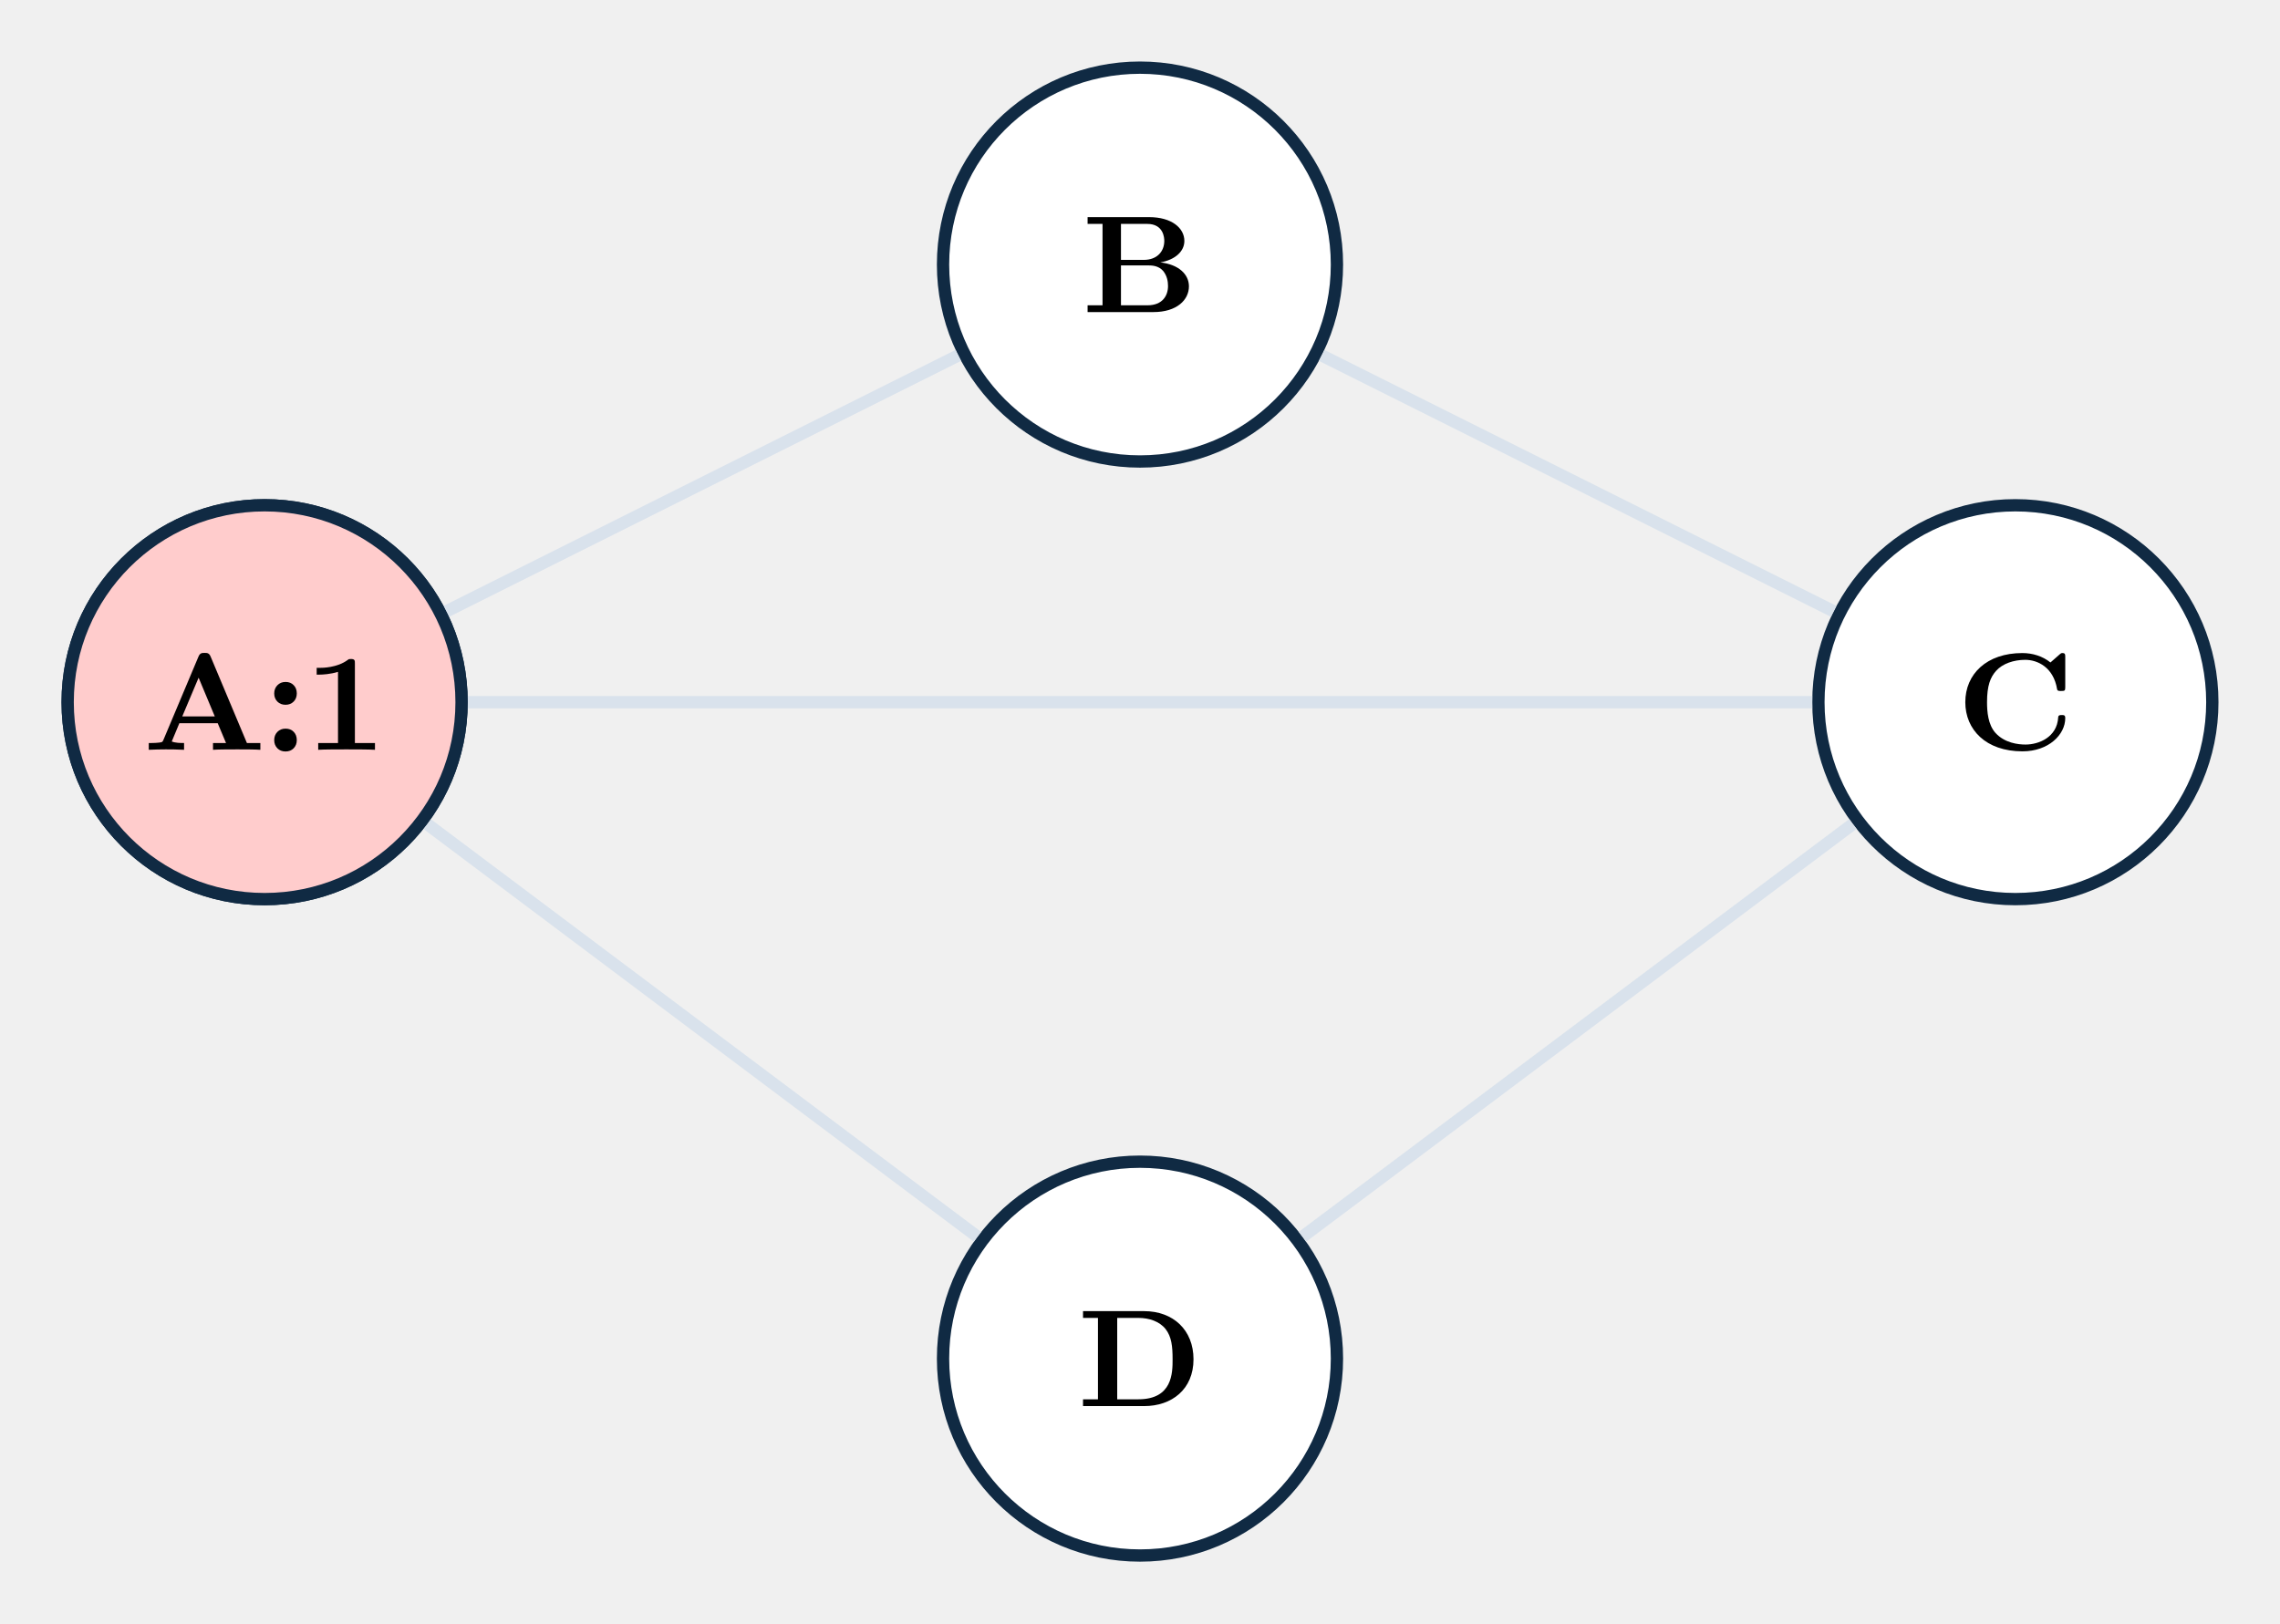
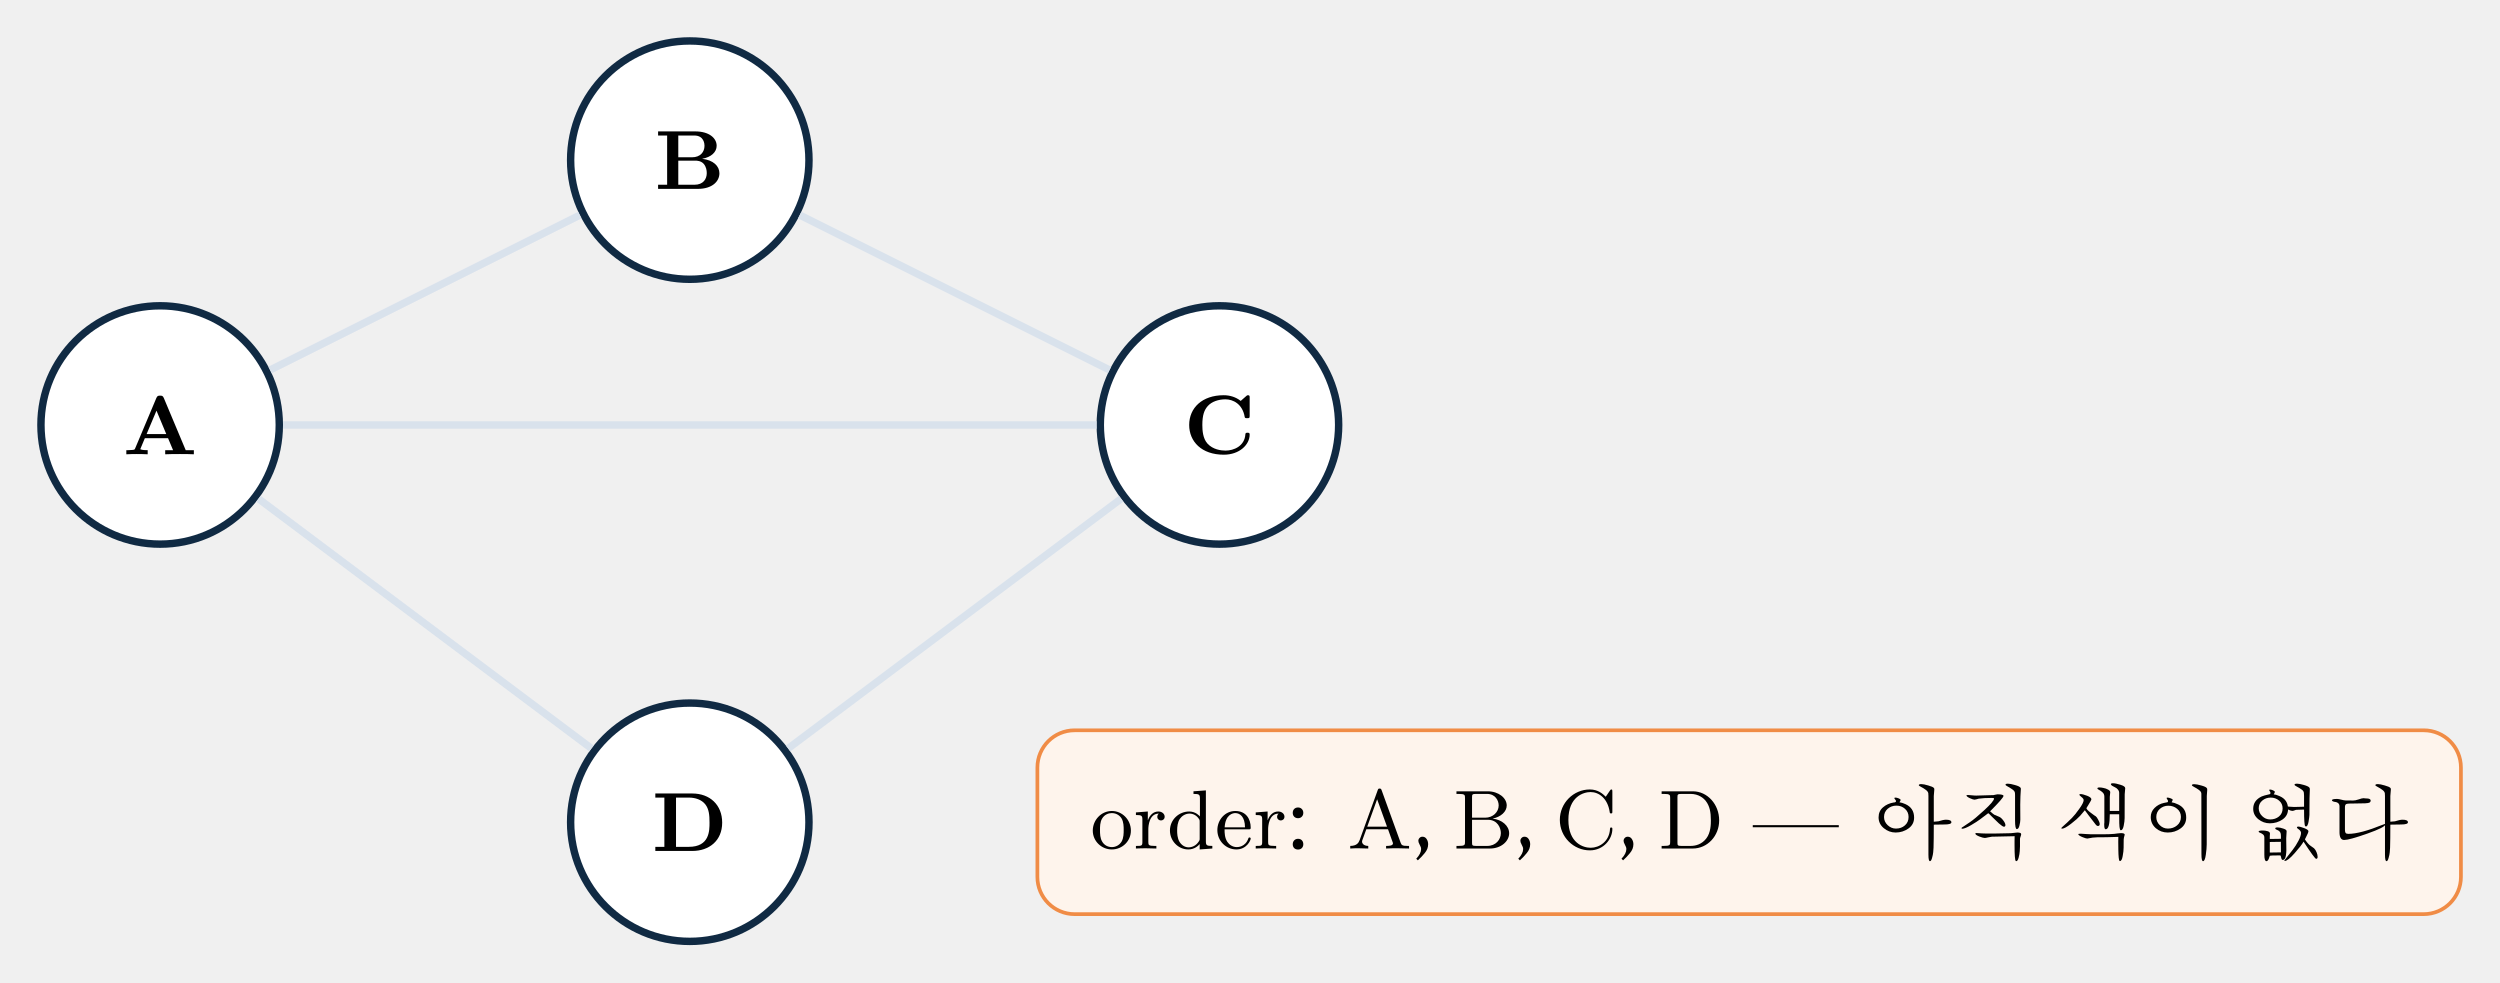
- <svg xmlns="http://www.w3.org/2000/svg" xmlns:xlink="http://www.w3.org/1999/xlink" version="1.1" width="147.665pt" height="105.145pt" viewBox="0 0 147.665 105.145">
+ <svg xmlns="http://www.w3.org/2000/svg" xmlns:xlink="http://www.w3.org/1999/xlink" version="1.1" width="267.585pt" height="105.145pt" viewBox="0 0 267.585 105.145">
  <defs>
-     <path id="g1-29" d="M1.967-3.653Q1.967-3.329 1.761-3.123Q1.559-2.917 1.235-2.917Q.915-2.917 .71-3.123T.504-3.648Q.504-3.973 .71-4.183Q.915-4.397 1.24-4.397Q1.568-4.397 1.765-4.187Q1.967-3.981 1.967-3.653ZM1.967-.626Q1.967-.307 1.761-.096Q1.559 .109 1.235 .109Q.915 .109 .71-.096Q.504-.307 .504-.626Q.504-.95 .71-1.161T1.24-1.371Q1.568-1.371 1.765-1.165Q1.967-.959 1.967-.626Z" />
+     <path id="g2-15" d="M1.731-.457Q1.731-.206 1.642 .027Q1.552 .269 1.345 .511Q1.139 .762 1.014 .888T.628 1.265L.457 1.094Q.978 .538 .978 .054Q.978-.144 .825-.404Q.682-.664 .682-.816Q.682-1.005 .807-1.13Q.933-1.265 1.121-1.265Q1.408-1.265 1.57-1.014T1.731-.457Z" />
+     <path id="g2-29" d="M1.597-4.234Q1.758-4.072 1.758-3.821T1.597-3.409Q1.444-3.247 1.193-3.247T.78-3.409Q.628-3.57 .628-3.821T.78-4.234Q.942-4.395 1.193-4.395T1.597-4.234ZM1.758-.457Q1.758-.206 1.597-.045Q1.444 .108 1.193 .108T.78-.045Q.628-.206 .628-.457T.78-.87Q.942-1.041 1.193-1.041Q1.453-1.041 1.606-.879T1.758-.457Z" />
+     <path id="g2-7865" d="M4.225-5.391Q4.27-5.391 4.359-5.373Q4.458-5.364 4.503-5.364Q4.978-5.364 4.978-5.131Q4.978-4.978 4.826-4.907Q4.611-4.817 3.525-4.826T2.35-4.754Q2.225-4.673 2.225-4.431V-2.009Q2.225-1.776 2.296-1.668Q2.377-1.57 2.592-1.57Q3.857-1.57 6.27-2.547Q6.458-2.628 6.494-2.628Q6.548-2.628 6.548-2.583Q6.548-2.278 4.62-1.597T2.144-.915Q1.642-.915 1.642-1.749V-4.512Q1.642-4.727 1.516-4.844T1.238-4.978T.96-5.041T.834-5.167Q.834-5.31 1.381-5.31Q1.543-5.31 1.839-5.23Q2.144-5.149 2.296-5.149L3.095-5.14Q3.31-5.131 3.678-5.256Q4.054-5.391 4.225-5.391ZM7.086-2.556Q7.086-.915 7.059-.099Q7.05 .117 7.024 .395T6.898 1.014Q6.808 1.354 6.674 1.354Q6.512 1.354 6.512 .655V-5.651Q6.512-5.687 6.503-5.759Q6.503-5.83 6.503-5.866Q6.494-6.091 6.234-6.279Q5.983-6.467 5.732-6.593T5.481-6.781Q5.481-6.898 5.759-6.898Q6.001-6.898 6.485-6.754Q6.979-6.62 7.095-6.485Q7.158-6.423 7.14-6.288Q7.086-5.642 7.086-5.624V-2.87Q7.517-2.897 7.58-2.915Q8.118-3.086 8.387-3.086Q8.97-3.086 8.97-2.808Q8.97-2.574 8.234-2.574Q8.037-2.574 7.66-2.565T7.086-2.556Z" />
+     <path id="g2-11422" d="M3.301-4.099Q3.211-3.992 2.799-3.507Q2.494-3.166 1.821-2.646T.861-2.126Q.789-2.126 .789-2.171Q.789-2.234 .915-2.332Q1.408-2.763 1.92-3.274Q2.251-3.606 2.709-4.252Q3.175-4.898 3.175-5.185Q3.175-5.337 2.942-5.517Q2.718-5.696 2.718-5.759Q2.718-5.83 2.843-5.83Q3.086-5.83 3.543-5.651T4.001-5.274Q4.001-5.176 3.732-4.754L3.471-4.324Q3.471-4.18 3.947-3.821T4.467-3.453Q4.584-3.373 4.736-3.077Q4.898-2.781 4.898-2.637Q4.898-2.413 4.709-2.413Q4.566-2.413 4.431-2.61L3.678-3.588Q3.373-3.983 3.301-4.099ZM6.889-1.247Q6.449-1.229 5.633-1.211Q4.817-1.202 4.629-1.202Q4.216-1.175 4.135-1.166Q3.588-1.067 3.561-1.067Q3.418-1.067 3.005-1.238Q2.601-1.417 2.601-1.534Q2.601-1.588 2.879-1.588Q3.059-1.588 3.418-1.552Q3.785-1.525 3.965-1.525H5.238Q5.956-1.525 6.458-1.57Q6.548-1.579 6.79-1.615T7.167-1.65Q7.571-1.65 7.571-1.48Q7.571-1.471 7.49-1.175Q7.463-1.076 7.463-.978L7.454-.081Q7.454 .278 7.355 .807Q7.266 1.345 7.05 1.345Q7.032 1.345 7.015 1.328Q6.907 1.22 6.889 .135Q6.871-.942 6.889-1.247ZM6.979-4.028V-5.947Q6.979-6.162 6.835-6.324Q6.701-6.485 6.53-6.557Q6.369-6.638 6.225-6.719Q6.091-6.808 6.091-6.889Q6.091-6.988 6.315-6.988Q6.611-6.988 7.113-6.826Q7.625-6.674 7.625-6.458Q7.625-6.351 7.598-6.135T7.571-5.813L7.562-3.256Q7.562-2.924 7.463-2.44T7.158-1.955Q7.113-1.955 7.077-2.018Q7.05-2.081 7.032-2.189T7.006-2.377Q6.997-2.467 6.997-2.583L6.988-2.7Q6.979-2.861 6.979-3.669H5.974Q5.974-2.063 5.534-2.063Q5.409-2.063 5.382-2.368Q5.364-2.682 5.391-2.781V-5.552Q5.391-5.839 5.203-6.01Q5.023-6.18 4.835-6.27T4.646-6.44Q4.646-6.539 4.88-6.539Q5.05-6.539 5.301-6.485Q5.561-6.44 5.795-6.306Q6.037-6.18 6.019-6.01Q5.974-5.633 5.974-5.534V-4.028H6.979Z" />
+     <path id="g2-12569" d="M3.409-4.951Q3.687-4.916 4.028-4.763Q4.978-4.35 4.978-3.31Q4.978-2.574 4.368-2.144T3.005-1.713Q2.296-1.713 1.731-2.18Q1.175-2.646 1.175-3.337Q1.175-4.001 1.642-4.404Q2.108-4.817 2.808-4.934Q2.87-4.942 2.915-4.942Q2.969-4.951 3.005-4.987T3.041-5.095Q3.041-5.14 2.951-5.247T2.861-5.391Q2.861-5.454 2.987-5.454T3.319-5.373Q3.534-5.292 3.534-5.194Q3.534-5.131 3.409-4.951ZM1.758-3.373Q1.758-2.87 2.144-2.503T3.032-2.135Q3.606-2.135 3.992-2.476Q4.386-2.817 4.386-3.382Q4.386-3.911 4.001-4.252Q3.624-4.593 3.086-4.593Q2.539-4.593 2.144-4.252Q1.758-3.911 1.758-3.373ZM7.086-2.556Q7.086-.915 7.059-.099Q7.05 .117 7.024 .395T6.898 1.014Q6.808 1.354 6.674 1.354Q6.512 1.354 6.512 .655V-5.651Q6.512-5.687 6.503-5.759Q6.503-5.83 6.503-5.866Q6.494-6.091 6.234-6.279Q5.983-6.467 5.732-6.593T5.481-6.781Q5.481-6.898 5.759-6.898Q6.001-6.898 6.485-6.754Q6.979-6.62 7.095-6.485Q7.158-6.423 7.14-6.288Q7.086-5.642 7.086-5.624V-2.87Q7.517-2.897 7.58-2.915Q8.118-3.086 8.387-3.086Q8.97-3.086 8.97-2.808Q8.97-2.574 8.234-2.574Q8.037-2.574 7.66-2.565T7.086-2.556Z" />
+     <path id="g2-12699" d="M3.57-5.795Q3.839-5.777 4.207-5.606Q5.104-5.221 5.104-4.234Q5.104-3.516 4.503-3.104Q3.902-2.7 3.157-2.7Q2.467-2.7 1.92-3.139Q1.372-3.588 1.372-4.252Q1.372-5.149 2.287-5.579Q2.476-5.669 3.157-5.822Q3.22-5.857 3.22-5.947Q3.22-6.046 3.148-6.135T3.077-6.252Q3.077-6.315 3.184-6.315Q3.301-6.315 3.489-6.234Q3.687-6.153 3.687-6.055Q3.687-5.983 3.57-5.795ZM1.964-4.315Q1.964-3.83 2.332-3.471T3.184-3.113Q3.74-3.113 4.126-3.427Q4.521-3.749 4.521-4.297Q4.521-4.808 4.144-5.131T3.247-5.454T2.341-5.131Q1.964-4.817 1.964-4.315ZM6.763-.736Q6.53-.314 5.804 .502Q5.077 1.328 4.763 1.328Q4.754 1.328 4.736 1.319L4.718 1.31Q4.7 1.292 4.7 1.283L4.978 .933Q5.256 .592 5.597 .144Q5.938-.296 6.216-.825T6.494-1.677Q6.494-1.776 6.423-1.875Q6.36-1.973 6.27-2.036Q6.189-2.099 6.118-2.153Q6.055-2.216 6.055-2.251Q6.055-2.35 6.189-2.35Q6.405-2.35 6.844-2.18T7.284-1.857Q7.284-1.776 7.221-1.624Q7.158-1.48 7.059-1.283T6.943-1.049Q6.889-.996 6.916-.969Q6.979-.879 7.032-.798Q7.095-.718 7.149-.646T7.266-.511T7.4-.377Q7.481-.314 7.571-.251Q7.84-.072 7.885-.027Q8.046 .126 8.154 .395Q8.27 .664 8.27 .897Q8.27 1.103 8.109 1.103Q7.965 1.103 6.763-.736ZM4.341-1.041V-1.274Q4.341-1.516 4.306-1.633Q4.27-1.758 4.171-1.848T3.974-1.973Q3.884-2.009 3.803-2.054Q3.732-2.099 3.732-2.162Q3.732-2.26 3.992-2.26Q4.225-2.26 4.593-2.135Q4.969-2.018 4.951-1.839Q4.88-1.085 4.916-.404T4.871 .745Q4.799 1.22 4.53 1.22Q4.413 1.22 4.368 .978Q4.333 .736 4.252 .736Q3.211 .736 3.157 .771Q3.139 .78 3.095 .933Q3.059 1.085 2.978 1.22T2.781 1.354Q2.565 1.354 2.565 .664V-1.175Q2.565-1.399 2.413-1.516T2.108-1.686T1.955-1.821Q1.955-1.929 2.404-1.929Q2.655-1.929 2.906-1.857Q3.166-1.785 3.166-1.597Q3.166-1.525 3.148-1.328Q3.139-1.13 3.148-1.023L4.341-1.041ZM4.333-.718L3.148-.7V.431L4.341 .413L4.333-.718ZM6.817-4.476V-5.633Q6.817-5.687 6.808-5.786T6.799-5.938Q6.799-6.153 6.548-6.324Q6.297-6.503 6.046-6.629T5.795-6.835Q5.795-6.943 6.073-6.943Q6.315-6.943 6.79-6.808T7.382-6.53Q7.445-6.449 7.436-6.333Q7.391-5.768 7.391-3.597Q7.391-3.507 7.364-3.31Q7.346-3.122 7.302-2.888Q7.266-2.655 7.185-2.494Q7.104-2.341 6.997-2.368L6.943-2.386Q6.817-2.503 6.817-4.171L6.01-4.144Q5.929-4.144 5.786-4.081Q5.642-4.028 5.561-4.028Q5.409-4.028 5.104-4.18Q4.808-4.333 4.808-4.458Q4.808-4.512 4.907-4.512Q5.041-4.512 5.319-4.476Q5.597-4.449 5.741-4.449L6.817-4.476Z" />
+     <path id="g2-13129" d="M3.624-4.951Q3.902-4.916 4.324-4.718Q4.781-4.494 4.978-4.153Q5.185-3.821 5.185-3.31Q5.185-2.574 4.575-2.144Q3.974-1.713 3.211-1.713Q2.476-1.713 1.929-2.18Q1.39-2.655 1.39-3.373Q1.39-3.938 1.794-4.341Q2.207-4.754 2.79-4.88L3.184-4.96Q3.238-4.969 3.238-5.095Q3.238-5.158 3.157-5.256Q3.086-5.364 3.086-5.4L3.104-5.436Q3.131-5.454 3.193-5.454Q3.31-5.454 3.525-5.373Q3.74-5.301 3.74-5.212Q3.74-5.158 3.624-4.951ZM1.982-3.373Q1.982-2.87 2.35-2.503Q2.727-2.135 3.229-2.135Q3.803-2.135 4.207-2.476Q4.62-2.817 4.62-3.382Q4.62-3.92 4.216-4.252Q3.821-4.584 3.274-4.584Q2.745-4.584 2.359-4.243Q1.982-3.902 1.982-3.373ZM6.055-6.889Q6.306-6.889 6.781-6.754Q7.257-6.629 7.382-6.485Q7.454-6.405 7.436-6.261Q7.391-5.741 7.391-5.633L7.382-.449Q7.382 .009 7.284 .682T6.988 1.354Q6.817 1.354 6.817 .601L6.808-5.866Q6.808-6.091 6.548-6.27Q6.297-6.458 6.046-6.584T5.795-6.781Q5.795-6.889 6.055-6.889Z" />
+     <path id="g2-13718" d="M4.144-3.983Q4.521-3.651 4.62-3.606L5.113-3.4Q5.319-3.319 5.552-3.014T5.786-2.503Q5.786-2.431 5.741-2.377Q5.696-2.332 5.633-2.332Q5.49-2.332 5.086-2.691Q4.691-3.059 4.333-3.418Q3.983-3.785 3.947-3.785Q3.382-3.355 3.068-3.122Q2.763-2.888 2.108-2.503T1.157-2.117Q1.085-2.117 1.085-2.189Q1.085-2.243 1.229-2.314L1.964-2.808Q2.494-3.157 3.525-4.108Q4.566-5.068 4.566-5.355Q4.566-5.418 4.333-5.418Q3.462-5.418 2.915-5.337Q2.861-5.328 2.7-5.274Q2.547-5.23 2.476-5.23Q2.332-5.23 1.973-5.391Q1.624-5.561 1.615-5.678L1.633-5.714Q1.659-5.732 1.776-5.732Q1.92-5.732 2.225-5.696T2.691-5.669Q3.211-5.678 4.252-5.714H4.476Q4.539-5.723 4.691-5.759Q4.844-5.804 4.925-5.804Q5.579-5.804 5.579-5.633Q5.579-5.418 4.144-3.983ZM6.772-1.319L4.324-1.265Q4.189-1.256 3.929-1.193Q3.678-1.13 3.57-1.13Q3.4-1.13 2.978-1.292Q2.565-1.462 2.565-1.597Q2.565-1.659 2.673-1.659Q3.337-1.606 3.678-1.606H4.691L6.01-1.633Q6.261-1.633 6.378-1.642Q6.997-1.713 7.059-1.713Q7.472-1.713 7.472-1.543Q7.472-1.453 7.409-1.283T7.346-1.032V-.224Q7.346-.018 7.32 .287Q7.302 .592 7.203 .969Q7.104 1.354 6.943 1.354Q6.916 1.354 6.898 1.337Q6.763 1.238 6.763-.359Q6.763-.52 6.763-.834Q6.772-1.157 6.772-1.319ZM5.795-6.835Q5.795-6.943 6.055-6.943T6.808-6.799Q7.302-6.665 7.409-6.503Q7.454-6.431 7.436-6.333Q7.382-5.651 7.373-4.709Q7.373-3.776 7.382-3.095Q7.382-2.826 7.284-2.449Q7.194-2.081 7.006-2.081T6.817-3.014V-5.705Q6.817-5.938 6.79-6.028Q6.736-6.198 6.485-6.36Q6.243-6.53 6.019-6.647T5.795-6.835Z" />
+     <path id="g1-27" d="M6.602 0V-.278H6.449C5.893-.278 5.795-.359 5.705-.61L3.669-6.234C3.624-6.351 3.597-6.423 3.453-6.423S3.292-6.369 3.238-6.225L1.31-.897C1.202-.601 .996-.287 .305-.278V0C.646-.027 .888-.027 1.22-.027L2.234 0V-.278C1.722-.287 1.57-.565 1.57-.736C1.57-.816 1.588-.861 1.606-.906L2.027-2.063H4.35L4.835-.709C4.871-.619 4.88-.592 4.88-.547C4.88-.278 4.377-.278 4.144-.278V0C4.548-.027 5.014-.027 5.427-.027L6.602 0ZM4.243-2.341H2.126L3.184-5.274L4.243-2.341Z" />
+     <path id="g1-34" d="M6.01-1.633C6.01-2.44 5.23-3.095 4.234-3.202C5.122-3.382 5.75-3.947 5.75-4.611C5.75-5.4 4.889-6.127 3.705-6.127H.368V-5.848H.574C1.265-5.848 1.283-5.75 1.283-5.418V-.709C1.283-.377 1.265-.278 .574-.278H.368V0H3.956C5.167 0 6.01-.798 6.01-1.633ZM4.889-4.611C4.889-3.92 4.288-3.301 3.444-3.301H2.036V-5.481C2.036-5.786 2.054-5.848 2.476-5.848H3.642C4.521-5.848 4.889-5.149 4.889-4.611ZM5.122-1.65C5.122-.96 4.584-.278 3.66-.278H2.476C2.054-.278 2.036-.341 2.036-.646V-3.077H3.732C4.772-3.077 5.122-2.198 5.122-1.65Z" />
+     <path id="g1-42" d="M6.135-2.081C6.135-2.171 6.135-2.251 6.01-2.251C5.893-2.251 5.893-2.189 5.884-2.108C5.813-.745 4.736-.081 3.812-.081C3.05-.081 1.426-.556 1.426-3.068C1.426-5.57 3.059-6.046 3.803-6.046C4.691-6.046 5.633-5.373 5.848-3.92C5.866-3.803 5.875-3.758 5.992-3.758C6.135-3.758 6.135-3.803 6.135-3.992V-6.091C6.135-6.243 6.135-6.324 6.028-6.324C5.965-6.324 5.938-6.297 5.884-6.216L5.427-5.543C5.14-5.822 4.629-6.324 3.723-6.324C1.982-6.324 .511-4.88 .511-3.068C.511-1.22 2 .197 3.723 .197C5.212 .197 6.135-1.032 6.135-2.081Z" />
+     <path id="g1-46" d="M6.521-3.014C6.521-4.718 5.274-6.127 3.696-6.127H.359V-5.848H.565C1.256-5.848 1.274-5.75 1.274-5.418V-.709C1.274-.377 1.256-.278 .565-.278H.359V0H3.696C5.247 0 6.521-1.328 6.521-3.014ZM5.633-3.014C5.633-2.646 5.633-1.704 5.14-1.076C4.673-.466 4.028-.278 3.462-.278H2.494C2.072-.278 2.054-.341 2.054-.646V-5.481C2.054-5.786 2.072-5.848 2.494-5.848H3.453C4.324-5.848 4.862-5.391 5.104-5.068C5.499-4.548 5.633-3.902 5.633-3.014Z" />
+     <path id="g1-47" d="M4.844 0V-.278C4.234-.278 4.153-.341 4.153-.78V-6.225L2.826-6.127V-5.848C3.436-5.848 3.516-5.786 3.516-5.346V-3.436C3.471-3.489 3.068-3.965 2.368-3.965C1.265-3.965 .305-3.086 .305-1.929C.305-.807 1.202 .099 2.269 .099C2.924 .099 3.328-.287 3.489-.475V.099L4.844 0ZM3.489-1.076C3.489-.915 3.489-.888 3.355-.7C3.077-.296 2.664-.126 2.305-.126C1.92-.126 1.561-.341 1.328-.718C1.094-1.103 1.076-1.633 1.076-1.92C1.076-2.341 1.13-2.817 1.363-3.175C1.561-3.462 1.929-3.74 2.404-3.74C2.781-3.74 3.139-3.552 3.382-3.211C3.489-3.068 3.489-3.059 3.489-2.888V-1.076Z" />
+     <path id="g1-50" d="M3.83-1.067C3.83-1.13 3.785-1.184 3.705-1.184C3.615-1.184 3.588-1.121 3.579-1.085C3.274-.17 2.476-.152 2.341-.152C1.911-.152 1.543-.395 1.337-.7C1.041-1.139 1.032-1.677 1.032-2.054H3.588C3.785-2.054 3.83-2.054 3.83-2.243C3.83-3.166 3.328-4.019 2.18-4.019C1.103-4.019 .26-3.086 .26-1.973C.26-.798 1.202 .099 2.296 .099S3.83-.861 3.83-1.067ZM3.22-2.269H1.041C1.121-3.651 1.929-3.794 2.18-3.794C2.673-3.794 3.211-3.418 3.22-2.269Z" />
+     <path id="g1-81" d="M4.341-1.911C4.341-3.086 3.409-4.019 2.305-4.019C1.166-4.019 .26-3.059 .26-1.911C.26-.789 1.193 .099 2.296 .099C3.436 .099 4.341-.807 4.341-1.911ZM3.57-1.991C3.57-1.659 3.57-1.139 3.346-.745C3.095-.332 2.682-.152 2.305-.152C1.857-.152 1.48-.377 1.274-.727C1.041-1.103 1.032-1.579 1.032-1.991C1.032-2.323 1.032-2.835 1.256-3.202C1.525-3.66 1.973-3.794 2.296-3.794C2.808-3.794 3.175-3.507 3.355-3.202C3.561-2.826 3.57-2.368 3.57-1.991Z" />
+     <path id="g1-96" d="M3.346-3.409C3.346-3.696 3.077-3.965 2.673-3.965C2.135-3.965 1.758-3.588 1.552-3.032H1.543V-3.965L.269-3.866V-3.588C.879-3.588 .96-3.525 .96-3.086V-.691C.96-.278 .861-.278 .269-.278V0C.745-.018 .861-.027 1.319-.027L2.458 0V-.278H2.278C1.624-.278 1.597-.377 1.597-.709V-2.054C1.597-2.422 1.695-3.74 2.718-3.74V-3.732C2.7-3.723 2.556-3.615 2.556-3.4C2.556-3.157 2.745-3.005 2.951-3.005C3.139-3.005 3.346-3.139 3.346-3.409Z" />
+     <path id="g1-283" d="M9.212-2.278V-2.503H0V-2.278H9.212Z" />
    <path id="g0-27" d="M7.616 0V-.44H6.745L4.395-6.037C4.297-6.279 4.162-6.279 4.001-6.279S3.705-6.279 3.606-6.037L1.337-.646C1.274-.502 1.274-.493 1.049-.466C.897-.449 .727-.44 .574-.44H.386V0C.888-.018 1.005-.027 1.48-.027C1.83-.027 2.117-.027 2.673 0V-.44C2.431-.44 2.126-.44 1.875-.538L2.368-1.722H4.853L5.391-.44H4.548V0C4.862-.027 5.768-.027 6.135-.027C6.512-.027 7.275-.027 7.616 0ZM4.664-2.162H2.556L3.615-4.673L4.664-2.162Z" />
    <path id="g0-34" d="M6.943-1.668C6.943-2.449 6.279-3.086 5.086-3.22C6.073-3.391 6.647-3.947 6.647-4.611C6.647-5.436 5.839-6.153 4.359-6.153H.377V-5.714H1.345V-.44H.377V0H4.637C6.171 0 6.943-.798 6.943-1.668ZM5.346-4.611C5.346-3.956 4.907-3.382 4.01-3.382H2.539V-5.714H4.243C5.31-5.714 5.346-4.79 5.346-4.611ZM5.588-1.686C5.588-1.067 5.23-.44 4.261-.44H2.539V-3.023H4.35C4.494-3.023 4.969-3.023 5.274-2.664C5.534-2.341 5.588-1.973 5.588-1.686Z" />
    <path id="g0-42" d="M7.068-2.045C7.068-2.243 6.979-2.243 6.835-2.243C6.736-2.243 6.62-2.243 6.611-2.099C6.539-.798 5.346-.332 4.494-.332C4.01-.332 3.139-.431 2.539-1.094C2.063-1.633 2-2.467 2-3.077C2-4.153 2.216-4.691 2.583-5.104C3.005-5.579 3.732-5.822 4.476-5.822C5.265-5.822 6.306-5.346 6.539-3.92C6.557-3.803 6.665-3.803 6.799-3.803C7.041-3.803 7.068-3.821 7.068-4.063V-6.001C7.068-6.162 7.068-6.261 6.889-6.261C6.799-6.261 6.781-6.243 6.701-6.171L6.109-5.651C5.597-6.064 4.942-6.261 4.288-6.261C1.973-6.261 .592-4.898 .592-3.077C.592-1.301 1.92 .108 4.297 .108C5.983 .108 7.068-.969 7.068-2.045Z" />
    <path id="g0-46" d="M7.535-3.032C7.535-4.934 6.216-6.153 4.333-6.153H.377V-5.714H1.345V-.44H.377V0H4.341C6.127 0 7.535-1.085 7.535-3.032ZM6.18-3.032C6.18-2.162 6.18-.44 3.965-.44H2.592V-5.714H3.956C4.664-5.714 5.328-5.49 5.723-4.996C6.118-4.494 6.18-3.857 6.18-3.032Z" />
-     <path id="g0-82" d="M4.566 0V-.44H3.265V-5.588C3.265-5.786 3.265-5.884 3.005-5.884C2.897-5.884 2.879-5.884 2.799-5.822C2.108-5.31 1.148-5.31 .969-5.31H.789V-4.871H.969C1.184-4.871 1.668-4.898 2.171-5.05V-.44H.888V0C1.229-.027 2.314-.027 2.718-.027C3.139-.027 4.198-.027 4.566 0Z" />
  </defs>
  <g id="page1">
    <path d="M29.894 45.485C29.894 38.44 24.183 32.729 17.138 32.729C10.093 32.729 4.382 38.44 4.382 45.485S10.093 58.241 17.138 58.241C24.183 58.241 29.894 52.53 29.894 45.485Z" fill="#fff" />
    <path d="M29.894 45.485C29.894 38.44 24.183 32.729 17.138 32.729C10.093 32.729 4.382 38.44 4.382 45.485S10.093 58.241 17.138 58.241C24.183 58.241 29.894 52.53 29.894 45.485Z" stroke="#102a43" fill="none" stroke-width=".797" stroke-miterlimit="10" />
    <g transform="matrix(.999596 0 0 .999596 .000002 105.145)">
      <use x="13.141" y="-56.544" xlink:href="#g0-27" />
    </g>
    <path d="M86.588 17.138C86.588 10.093 80.877 4.382 73.832 4.382S61.076 10.093 61.076 17.138C61.076 24.183 66.787 29.894 73.832 29.894S86.588 24.183 86.588 17.138Z" fill="#fff" />
    <path d="M86.588 17.138C86.588 10.093 80.877 4.382 73.832 4.382S61.076 10.093 61.076 17.138C61.076 24.183 66.787 29.894 73.832 29.894S86.588 24.183 86.588 17.138Z" stroke="#102a43" fill="none" stroke-width=".797" stroke-miterlimit="10" />
    <g transform="matrix(.999596 0 0 .999596 .000008 105.145)">
      <use x="70.09" y="-84.964" xlink:href="#g0-34" />
    </g>
    <path d="M143.282 45.485C143.282 38.44 137.571 32.729 130.526 32.729C123.481 32.729 117.77 38.44 117.77 45.485S123.481 58.241 130.526 58.241C137.571 58.241 143.282 52.53 143.282 45.485Z" fill="#fff" />
    <path d="M143.282 45.485C143.282 38.44 137.571 32.729 130.526 32.729C123.481 32.729 117.77 38.44 117.77 45.485S123.481 58.241 130.526 58.241C137.571 58.241 143.282 52.53 143.282 45.485Z" stroke="#102a43" fill="none" stroke-width=".797" stroke-miterlimit="10" />
    <g transform="matrix(.999596 0 0 .999596 0 105.145)">
      <use x="126.743" y="-56.607" xlink:href="#g0-42" />
    </g>
    <path d="M86.588 88.005C86.588 80.96 80.877 75.249 73.832 75.249S61.076 80.96 61.076 88.005S66.787 100.761 73.832 100.761S86.588 95.05 86.588 88.005Z" fill="#fff" />
    <path d="M86.588 88.005C86.588 80.96 80.877 75.249 73.832 75.249S61.076 80.96 61.076 88.005S66.787 100.761 73.832 100.761S86.588 95.05 86.588 88.005Z" stroke="#102a43" fill="none" stroke-width=".797" stroke-miterlimit="10" />
    <g transform="matrix(.999596 0 0 .999596 0 105.145)">
      <use x="69.794" y="-14.07" xlink:href="#g0-46" />
    </g>
    <path d="M28.903 39.603L62.067 23.021" stroke="#d9e2ec" fill="none" stroke-width=".797" stroke-miterlimit="10" />
    <path d="M85.597 23.021L118.761 39.603" stroke="#d9e2ec" fill="none" stroke-width=".797" stroke-miterlimit="10" />
    <path d="M120.002 53.378L84.355 80.113" stroke="#d9e2ec" fill="none" stroke-width=".797" stroke-miterlimit="10" />
    <path d="M63.309 80.113L27.662 53.378" stroke="#d9e2ec" fill="none" stroke-width=".797" stroke-miterlimit="10" />
    <path d="M30.293 45.485H117.371" stroke="#d9e2ec" fill="none" stroke-width=".797" stroke-miterlimit="10" />
-     <path d="M29.894 45.485C29.894 38.44 24.183 32.729 17.138 32.729C10.093 32.729 4.382 38.44 4.382 45.485S10.093 58.241 17.138 58.241C24.183 58.241 29.894 52.53 29.894 45.485Z" fill="#fcc" />
-     <path d="M29.894 45.485C29.894 38.44 24.183 32.729 17.138 32.729C10.093 32.729 4.382 38.44 4.382 45.485S10.093 58.241 17.138 58.241C24.183 58.241 29.894 52.53 29.894 45.485Z" stroke="#102a43" fill="none" stroke-width=".797" stroke-miterlimit="10" />
+     <path d="M259.417 78.167H115.021C112.82 78.167 111.036 79.951 111.036 82.152V93.859C111.036 96.06 112.82 97.844 115.021 97.844H259.417C261.618 97.844 263.403 96.06 263.403 93.859V82.152C263.403 79.951 261.618 78.167 259.417 78.167Z" fill="#fef4ec" />
+     <path d="M259.417 78.167H115.021C112.82 78.167 111.036 79.951 111.036 82.152V93.859C111.036 96.06 112.82 97.844 115.021 97.844H259.417C261.618 97.844 263.403 96.06 263.403 93.859V82.152C263.403 79.951 261.618 78.167 259.417 78.167Z" stroke="#f08c46" fill="none" stroke-width=".399" stroke-miterlimit="10" />
    <g transform="matrix(.999596 0 0 .999596 0 105.145)">
-       <use x="9.253" y="-56.599" xlink:href="#g0-27" />
-       <use x="17.263" y="-56.599" xlink:href="#g1-29" />
-       <use x="19.729" y="-56.599" xlink:href="#g0-82" />
+       <use x="116.752" y="-14.33" xlink:href="#g1-81" />
+       <use x="121.363" y="-14.33" xlink:href="#g1-96" />
+       <use x="124.969" y="-14.33" xlink:href="#g1-47" />
+       <use x="130.091" y="-14.33" xlink:href="#g1-50" />
+       <use x="134.19" y="-14.33" xlink:href="#g1-96" />
+       <use x="137.796" y="-14.33" xlink:href="#g2-29" />
+       <use x="144.275" y="-14.33" xlink:href="#g1-27" />
+       <use x="151.191" y="-14.33" xlink:href="#g2-15" />
+       <use x="155.586" y="-14.33" xlink:href="#g1-34" />
+       <use x="162.116" y="-14.33" xlink:href="#g2-15" />
+       <use x="166.512" y="-14.33" xlink:href="#g1-42" />
+       <use x="173.168" y="-14.33" xlink:href="#g2-15" />
+       <use x="177.563" y="-14.33" xlink:href="#g1-46" />
+       <use x="187.681" y="-14.33" xlink:href="#g1-283" />
+       <use x="199.979" y="-14.33" xlink:href="#g2-12569" />
+       <use x="208.949" y="-14.33" xlink:href="#g2-13718" />
+       <use x="219.937" y="-14.33" xlink:href="#g2-11422" />
+       <use x="228.907" y="-14.33" xlink:href="#g2-13129" />
+       <use x="239.895" y="-14.33" xlink:href="#g2-12699" />
+       <use x="248.865" y="-14.33" xlink:href="#g2-7865" />
    </g>
  </g>
</svg>
